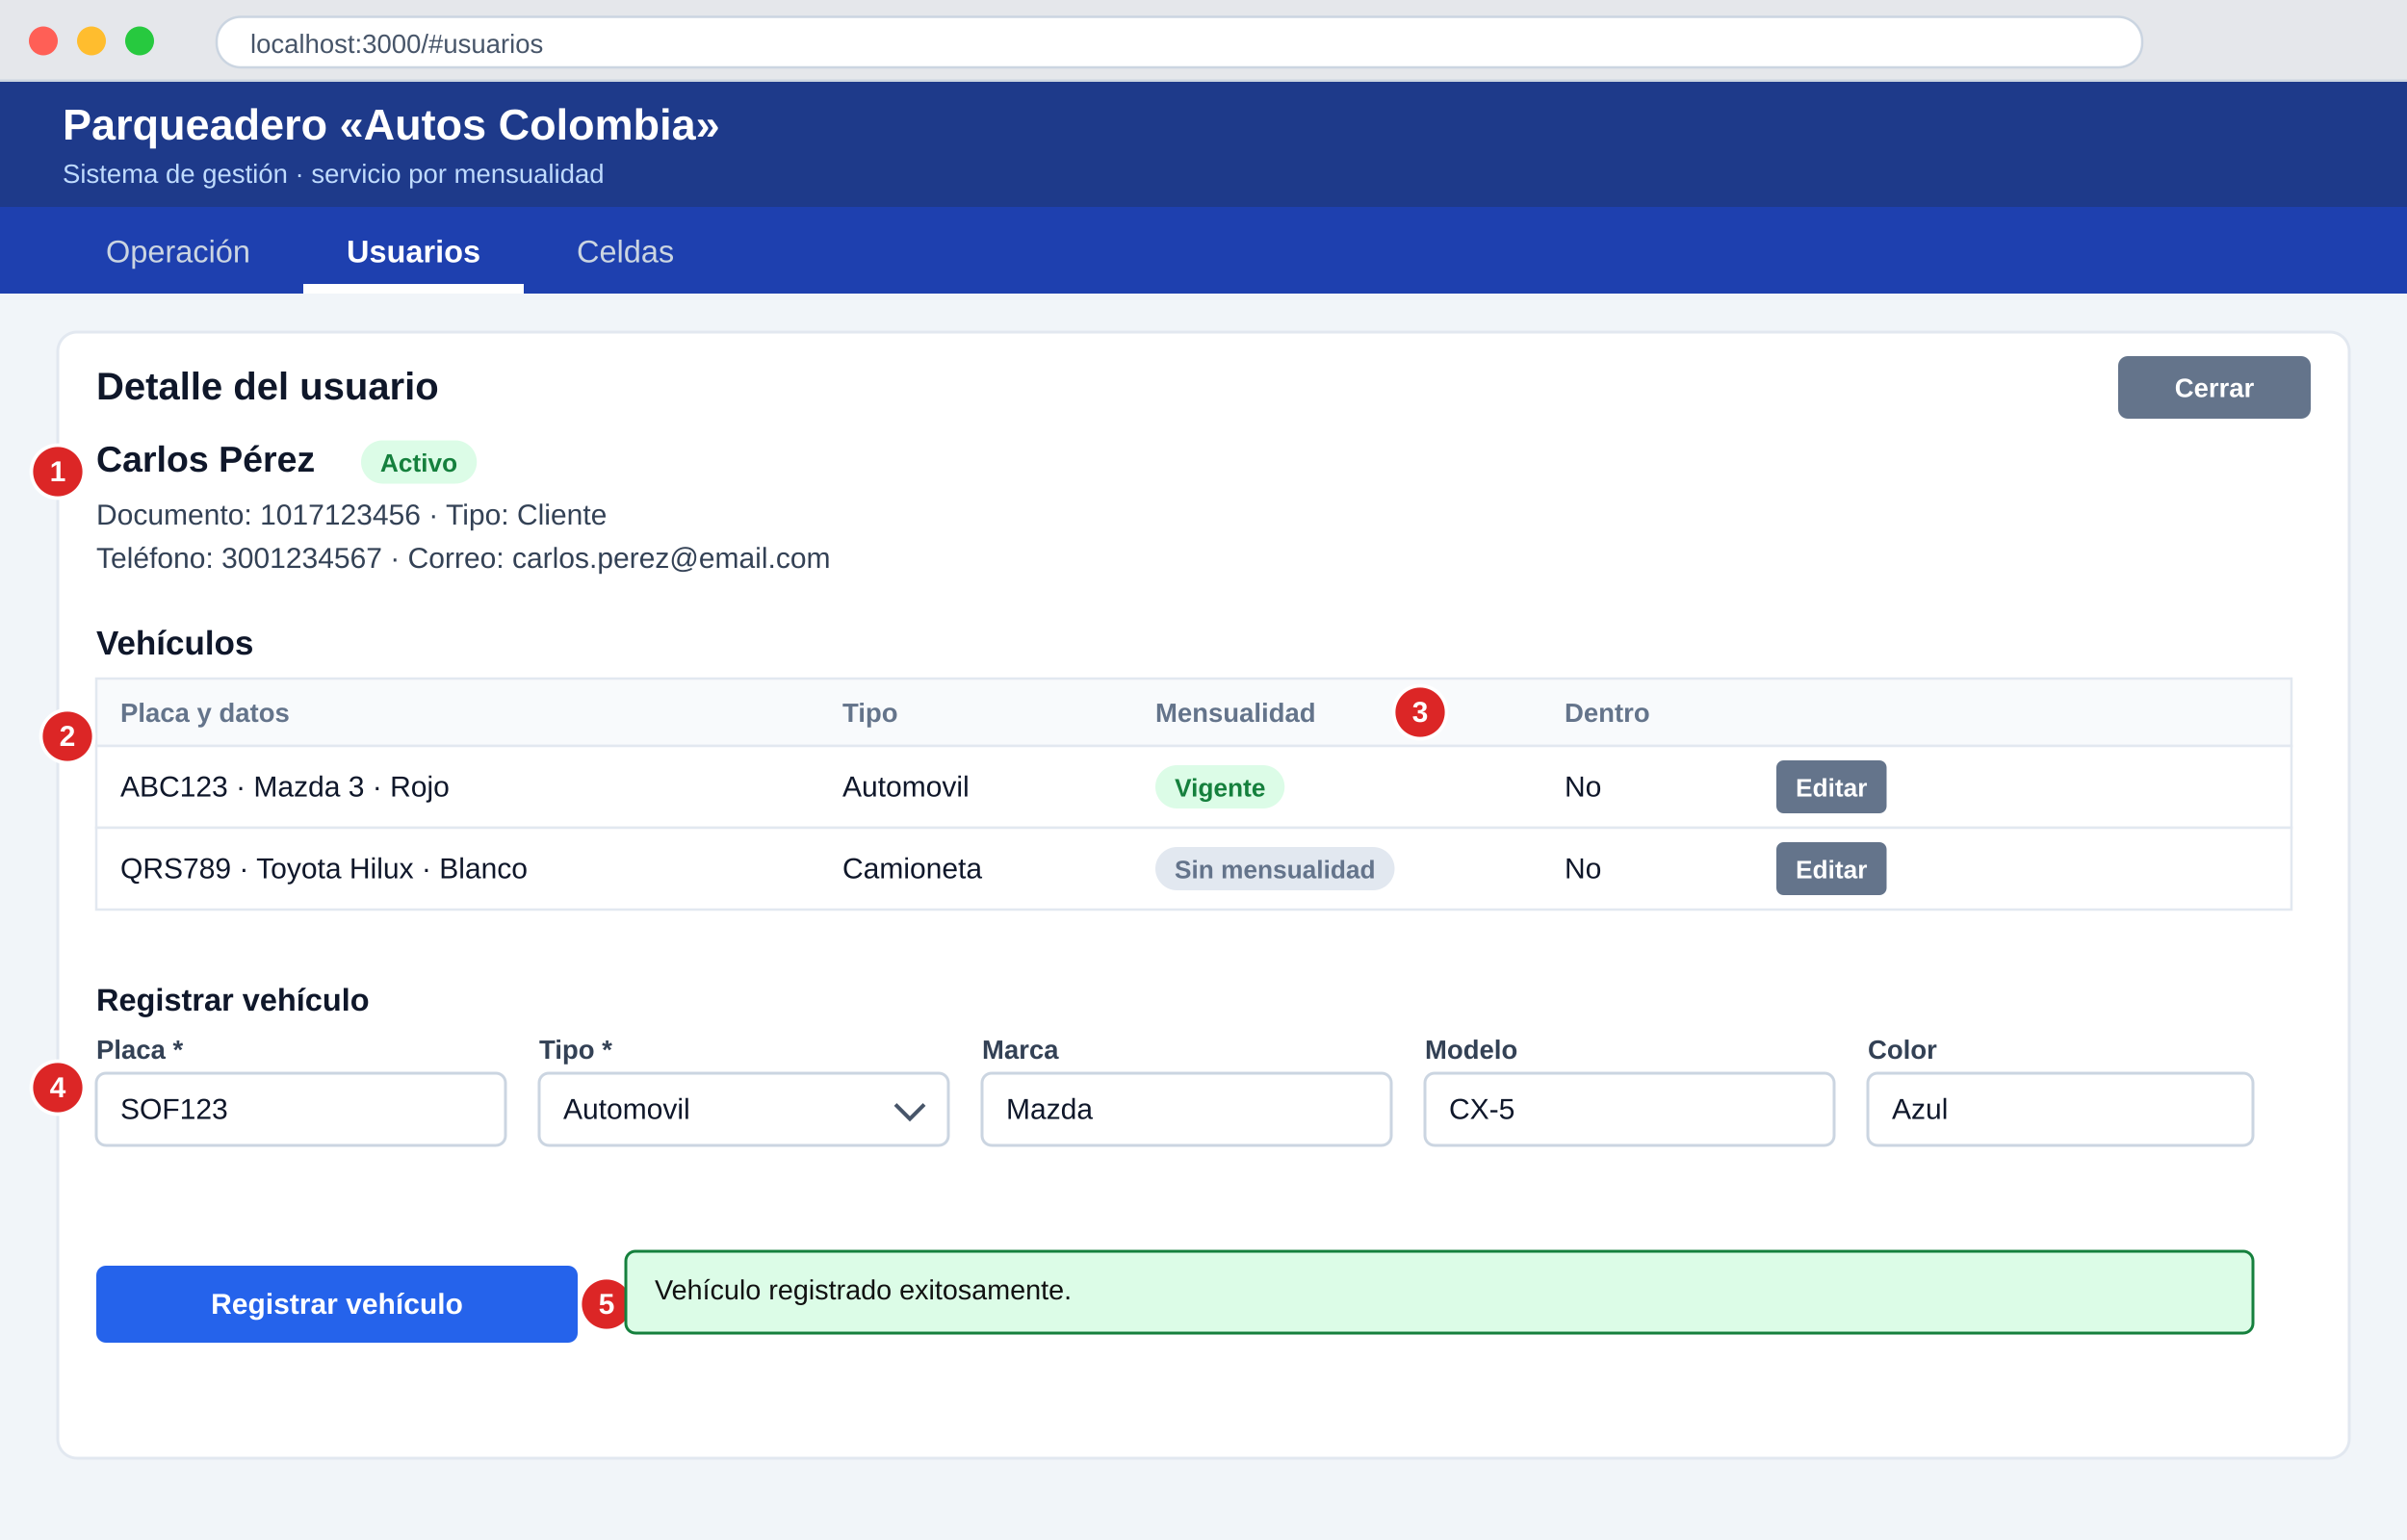
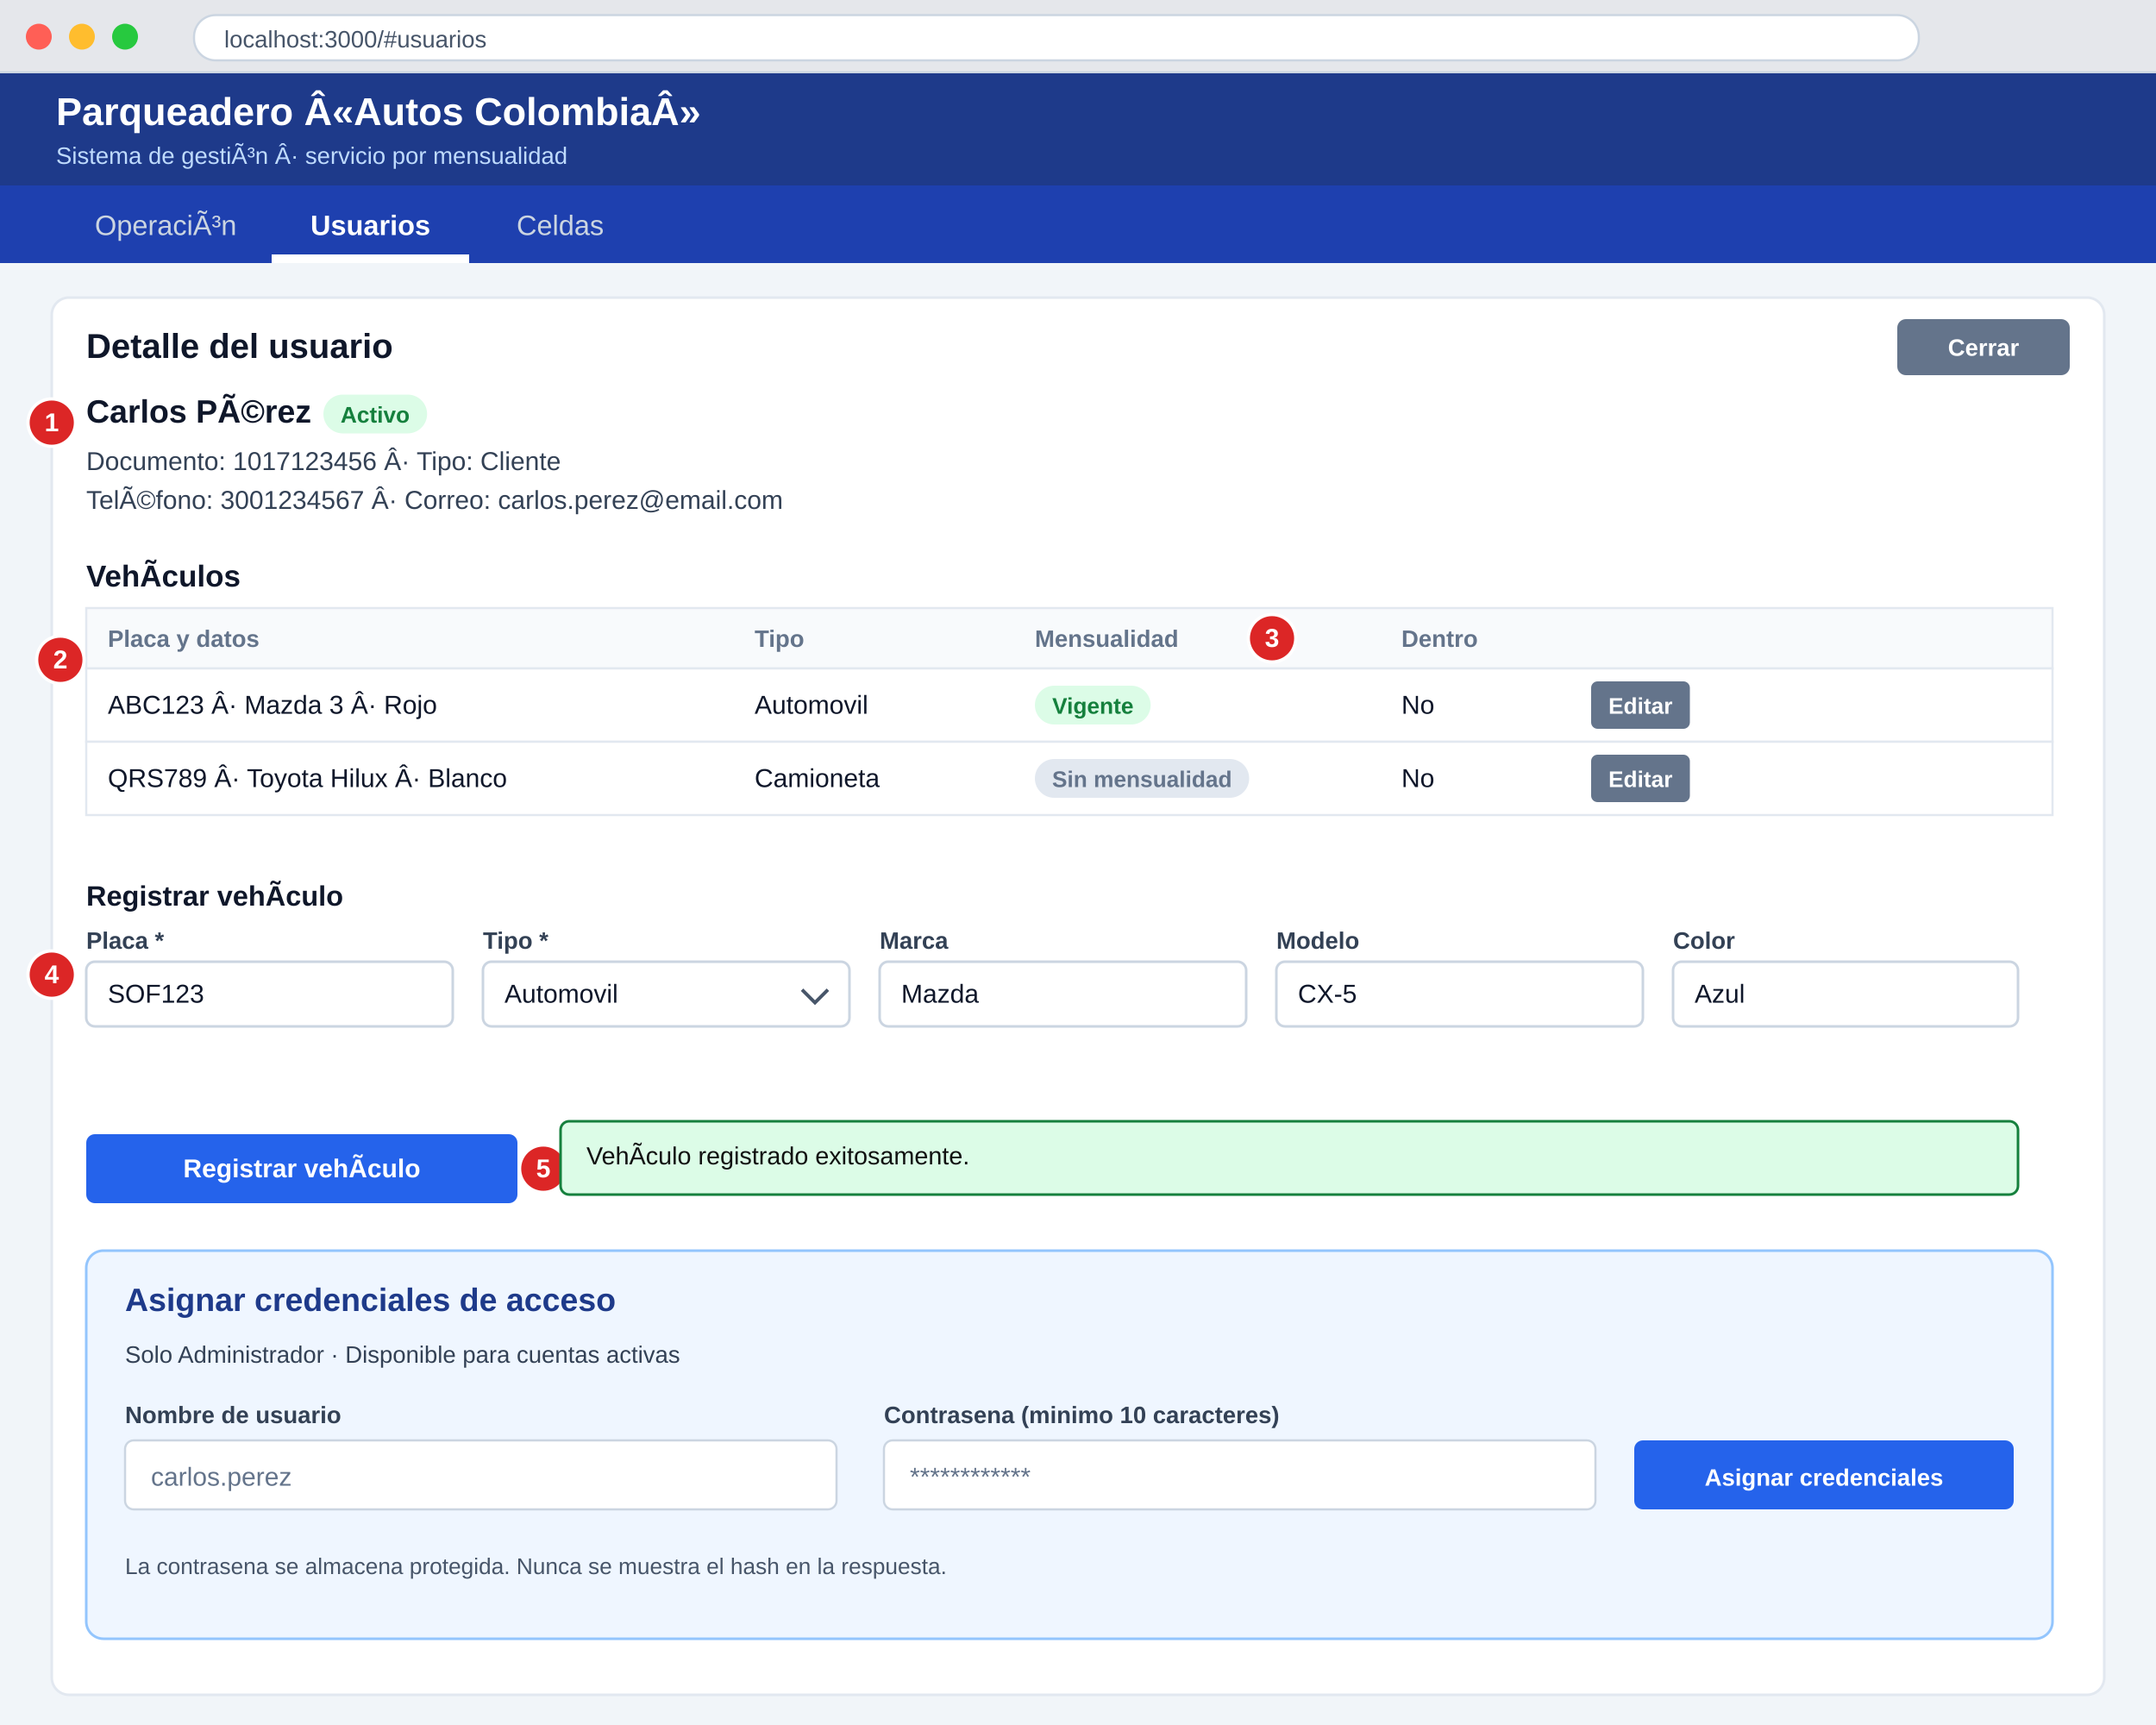
- <svg xmlns="http://www.w3.org/2000/svg" width="1000" height="640" viewBox="0 0 1000 640">
-   <rect x="0.0" y="0.0" width="1000.0" height="640.0" rx="0" fill="#ffffff" stroke="none" stroke-width="1" />
-   <rect x="0.0" y="0.0" width="1000.0" height="640.0" rx="0" fill="#f1f5f9" stroke="none" stroke-width="1" />
+ <svg xmlns="http://www.w3.org/2000/svg" width="1000" height="800" viewBox="0 0 1000 800">
+   <rect x="0.0" y="0.0" width="1000.0" height="800.0" rx="0" fill="#ffffff" stroke="none" stroke-width="1" />
+   <rect x="0.0" y="0.0" width="1000.0" height="800.0" rx="0" fill="#f1f5f9" stroke="none" stroke-width="1" />
  <rect x="0.0" y="0.0" width="1000.0" height="34.0" rx="0" fill="#e5e7eb" stroke="none" stroke-width="1" />
  <rect x="0.0" y="33.0" width="1000.0" height="1.0" rx="0" fill="#cbd5e1" stroke="none" stroke-width="1" />
  <circle cx="18.0" cy="17.0" r="6" fill="#ff5f56" stroke="none" stroke-width="0" />
  <circle cx="38.0" cy="17.0" r="6" fill="#ffbd2e" stroke="none" stroke-width="0" />
  <circle cx="58.0" cy="17.0" r="6" fill="#27c93f" stroke="none" stroke-width="0" />
  <rect x="90.0" y="7.0" width="800.0" height="21.0" rx="10" fill="#ffffff" stroke="#cbd5e1" stroke-width="1" />
  <text x="104.0" y="22.0" font-family="Liberation Sans, Arial, sans-serif" font-size="11" fill="#475569" text-anchor="start">localhost:3000/#usuarios</text>
  <rect x="0.0" y="34.0" width="1000.0" height="52.0" rx="0" fill="#1e3a8a" stroke="none" stroke-width="1" />
-   <text x="26.0" y="58.0" font-family="Liberation Sans, Arial, sans-serif" font-size="18" fill="#ffffff" text-anchor="start" font-weight="bold">Parqueadero «Autos Colombia»</text>
-   <text x="26.0" y="76.0" font-family="Liberation Sans, Arial, sans-serif" font-size="11" fill="#bfdbfe" text-anchor="start">Sistema de gestión · servicio por mensualidad</text>
+   <text x="26.0" y="58.0" font-family="Liberation Sans, Arial, sans-serif" font-size="18" fill="#ffffff" text-anchor="start" font-weight="bold">Parqueadero Â«Autos ColombiaÂ»</text>
+   <text x="26.0" y="76.0" font-family="Liberation Sans, Arial, sans-serif" font-size="11" fill="#bfdbfe" text-anchor="start">Sistema de gestiÃ³n Â· servicio por mensualidad</text>
  <rect x="0.0" y="86.0" width="1000.0" height="36.0" rx="0" fill="#1e40af" stroke="none" stroke-width="1" />
-   <text x="44.0" y="109.0" font-family="Liberation Sans, Arial, sans-serif" font-size="13" fill="#cbd5e1" text-anchor="start">Operación</text>
+   <text x="44.0" y="109.0" font-family="Liberation Sans, Arial, sans-serif" font-size="13" fill="#cbd5e1" text-anchor="start">OperaciÃ³n</text>
  <text x="144.0" y="109.0" font-family="Liberation Sans, Arial, sans-serif" font-size="13" fill="#ffffff" text-anchor="start" font-weight="bold">Usuarios</text>
  <rect x="126.0" y="118.0" width="91.6" height="4.0" rx="0" fill="#ffffff" stroke="none" stroke-width="1" />
  <text x="239.6" y="109.0" font-family="Liberation Sans, Arial, sans-serif" font-size="13" fill="#cbd5e1" text-anchor="start">Celdas</text>
-   <rect x="24.0" y="138.0" width="952.0" height="468.0" rx="8" fill="#ffffff" stroke="#e2e8f0" stroke-width="1.2" />
+   <rect x="24.0" y="138.0" width="952.0" height="648.0" rx="8" fill="#ffffff" stroke="#e2e8f0" stroke-width="1.2" />
  <text x="40.0" y="166.0" font-family="Liberation Sans, Arial, sans-serif" font-size="16" fill="#0f172a" text-anchor="start" font-weight="bold">Detalle del usuario</text>
  <rect x="880.0" y="148.0" width="80.0" height="26.0" rx="4" fill="#64748b" stroke="none" stroke-width="0" />
  <text x="920.0" y="165.0" font-family="Liberation Sans, Arial, sans-serif" font-size="11" fill="#ffffff" text-anchor="middle" font-weight="bold">Cerrar</text>
-   <text x="40.0" y="196.0" font-family="Liberation Sans, Arial, sans-serif" font-size="15" fill="#0f172a" text-anchor="start" font-weight="bold">Carlos Pérez</text>
+   <text x="40.0" y="196.0" font-family="Liberation Sans, Arial, sans-serif" font-size="15" fill="#0f172a" text-anchor="start" font-weight="bold">Carlos PÃ©rez</text>
  <rect x="150.0" y="183.0" width="48.1" height="18.0" rx="9" fill="#dcfce7" stroke="none" stroke-width="0" />
  <text x="174.0" y="196.0" font-family="Liberation Sans, Arial, sans-serif" font-size="10.5" fill="#15803d" text-anchor="middle" font-weight="bold">Activo</text>
-   <text x="40.0" y="218.0" font-family="Liberation Sans, Arial, sans-serif" font-size="12" fill="#334155" text-anchor="start">Documento: 1017123456  ·  Tipo: Cliente</text>
-   <text x="40.0" y="236.0" font-family="Liberation Sans, Arial, sans-serif" font-size="12" fill="#334155" text-anchor="start">Teléfono: 3001234567  ·  Correo: carlos.perez@email.com</text>
+   <text x="40.0" y="218.0" font-family="Liberation Sans, Arial, sans-serif" font-size="12" fill="#334155" text-anchor="start">Documento: 1017123456  Â·  Tipo: Cliente</text>
+   <text x="40.0" y="236.0" font-family="Liberation Sans, Arial, sans-serif" font-size="12" fill="#334155" text-anchor="start">TelÃ©fono: 3001234567  Â·  Correo: carlos.perez@email.com</text>
  <circle cx="24.0" cy="196.0" r="11" fill="#dc2626" stroke="#ffffff" stroke-width="1.5" />
  <text x="24.0" y="200.0" font-family="Liberation Sans, Arial, sans-serif" font-size="12" fill="#ffffff" text-anchor="middle" font-weight="bold">1</text>
-   <text x="40.0" y="272.0" font-family="Liberation Sans, Arial, sans-serif" font-size="14" fill="#0f172a" text-anchor="start" font-weight="bold">Vehículos</text>
+   <text x="40.0" y="272.0" font-family="Liberation Sans, Arial, sans-serif" font-size="14" fill="#0f172a" text-anchor="start" font-weight="bold">VehÃ­culos</text>
  <rect x="40.0" y="282.0" width="912.0" height="28.0" rx="0" fill="#f8fafc" stroke="#e2e8f0" stroke-width="1" />
  <text x="50.0" y="300.0" font-family="Liberation Sans, Arial, sans-serif" font-size="11" fill="#64748b" text-anchor="start" font-weight="bold">Placa y datos</text>
  <text x="350.0" y="300.0" font-family="Liberation Sans, Arial, sans-serif" font-size="11" fill="#64748b" text-anchor="start" font-weight="bold">Tipo</text>
  <text x="480.0" y="300.0" font-family="Liberation Sans, Arial, sans-serif" font-size="11" fill="#64748b" text-anchor="start" font-weight="bold">Mensualidad</text>
  <text x="650.0" y="300.0" font-family="Liberation Sans, Arial, sans-serif" font-size="11" fill="#64748b" text-anchor="start" font-weight="bold">Dentro</text>
  <text x="740.0" y="300.0" font-family="Liberation Sans, Arial, sans-serif" font-size="11" fill="#64748b" text-anchor="start" font-weight="bold" />
  <rect x="40.0" y="310.0" width="912.0" height="34.0" rx="0" fill="#ffffff" stroke="#e2e8f0" stroke-width="1" />
-   <text x="50.0" y="331.0" font-family="Liberation Sans, Arial, sans-serif" font-size="12" fill="#0f172a" text-anchor="start">ABC123 · Mazda 3 · Rojo</text>
+   <text x="50.0" y="331.0" font-family="Liberation Sans, Arial, sans-serif" font-size="12" fill="#0f172a" text-anchor="start">ABC123 Â· Mazda 3 Â· Rojo</text>
  <text x="350.0" y="331.0" font-family="Liberation Sans, Arial, sans-serif" font-size="12" fill="#0f172a" text-anchor="start">Automovil</text>
  <rect x="480.0" y="318.0" width="53.7" height="18.0" rx="9" fill="#dcfce7" stroke="none" stroke-width="0" />
  <text x="506.9" y="331.0" font-family="Liberation Sans, Arial, sans-serif" font-size="10.5" fill="#15803d" text-anchor="middle" font-weight="bold">Vigente</text>
  <text x="650.0" y="331.0" font-family="Liberation Sans, Arial, sans-serif" font-size="12" fill="#0f172a" text-anchor="start">No</text>
  <rect x="738.0" y="316.0" width="45.8" height="22.0" rx="3" fill="#64748b" stroke="none" stroke-width="0" />
  <text x="760.9" y="331.0" font-family="Liberation Sans, Arial, sans-serif" font-size="10.5" fill="#ffffff" text-anchor="middle" font-weight="bold">Editar</text>
  <rect x="40.0" y="344.0" width="912.0" height="34.0" rx="0" fill="#ffffff" stroke="#e2e8f0" stroke-width="1" />
-   <text x="50.0" y="365.0" font-family="Liberation Sans, Arial, sans-serif" font-size="12" fill="#0f172a" text-anchor="start">QRS789 · Toyota Hilux · Blanco</text>
+   <text x="50.0" y="365.0" font-family="Liberation Sans, Arial, sans-serif" font-size="12" fill="#0f172a" text-anchor="start">QRS789 Â· Toyota Hilux Â· Blanco</text>
  <text x="350.0" y="365.0" font-family="Liberation Sans, Arial, sans-serif" font-size="12" fill="#0f172a" text-anchor="start">Camioneta</text>
  <rect x="480.0" y="352.0" width="99.4" height="18.0" rx="9" fill="#e2e8f0" stroke="none" stroke-width="0" />
  <text x="529.7" y="365.0" font-family="Liberation Sans, Arial, sans-serif" font-size="10.5" fill="#64748b" text-anchor="middle" font-weight="bold">Sin mensualidad</text>
  <text x="650.0" y="365.0" font-family="Liberation Sans, Arial, sans-serif" font-size="12" fill="#0f172a" text-anchor="start">No</text>
  <rect x="738.0" y="350.0" width="45.8" height="22.0" rx="3" fill="#64748b" stroke="none" stroke-width="0" />
  <text x="760.9" y="365.0" font-family="Liberation Sans, Arial, sans-serif" font-size="10.5" fill="#ffffff" text-anchor="middle" font-weight="bold">Editar</text>
  <circle cx="28.0" cy="306.0" r="11" fill="#dc2626" stroke="#ffffff" stroke-width="1.5" />
  <text x="28.0" y="310.0" font-family="Liberation Sans, Arial, sans-serif" font-size="12" fill="#ffffff" text-anchor="middle" font-weight="bold">2</text>
  <circle cx="590.0" cy="296.0" r="11" fill="#dc2626" stroke="#ffffff" stroke-width="1.5" />
  <text x="590.0" y="300.0" font-family="Liberation Sans, Arial, sans-serif" font-size="12" fill="#ffffff" text-anchor="middle" font-weight="bold">3</text>
-   <text x="40.0" y="420.0" font-family="Liberation Sans, Arial, sans-serif" font-size="13" fill="#0f172a" text-anchor="start" font-weight="bold">Registrar vehículo</text>
+   <text x="40.0" y="420.0" font-family="Liberation Sans, Arial, sans-serif" font-size="13" fill="#0f172a" text-anchor="start" font-weight="bold">Registrar vehÃ­culo</text>
  <text x="40.0" y="440.0" font-family="Liberation Sans, Arial, sans-serif" font-size="11" fill="#334155" text-anchor="start" font-weight="bold">Placa *</text>
  <rect x="40.0" y="446.0" width="170.0" height="30.0" rx="4" fill="#ffffff" stroke="#cbd5e1" stroke-width="1.2" />
  <text x="50.0" y="465.0" font-family="Liberation Sans, Arial, sans-serif" font-size="12" fill="#0f172a" text-anchor="start">SOF123</text>
  <text x="224.0" y="440.0" font-family="Liberation Sans, Arial, sans-serif" font-size="11" fill="#334155" text-anchor="start" font-weight="bold">Tipo *</text>
  <rect x="224.0" y="446.0" width="170.0" height="30.0" rx="4" fill="#ffffff" stroke="#cbd5e1" stroke-width="1.2" />
  <text x="234.0" y="465.0" font-family="Liberation Sans, Arial, sans-serif" font-size="12" fill="#0f172a" text-anchor="start">Automovil</text>
  <path d="M372,459.0 l6,6 l6,-6" fill="none" stroke="#475569" stroke-width="1.6" />
  <text x="408.0" y="440.0" font-family="Liberation Sans, Arial, sans-serif" font-size="11" fill="#334155" text-anchor="start" font-weight="bold">Marca</text>
  <rect x="408.0" y="446.0" width="170.0" height="30.0" rx="4" fill="#ffffff" stroke="#cbd5e1" stroke-width="1.2" />
  <text x="418.0" y="465.0" font-family="Liberation Sans, Arial, sans-serif" font-size="12" fill="#0f172a" text-anchor="start">Mazda</text>
  <text x="592.0" y="440.0" font-family="Liberation Sans, Arial, sans-serif" font-size="11" fill="#334155" text-anchor="start" font-weight="bold">Modelo</text>
  <rect x="592.0" y="446.0" width="170.0" height="30.0" rx="4" fill="#ffffff" stroke="#cbd5e1" stroke-width="1.2" />
  <text x="602.0" y="465.0" font-family="Liberation Sans, Arial, sans-serif" font-size="12" fill="#0f172a" text-anchor="start">CX-5</text>
  <text x="776.0" y="440.0" font-family="Liberation Sans, Arial, sans-serif" font-size="11" fill="#334155" text-anchor="start" font-weight="bold">Color</text>
  <rect x="776.0" y="446.0" width="160.0" height="30.0" rx="4" fill="#ffffff" stroke="#cbd5e1" stroke-width="1.2" />
  <text x="786.0" y="465.0" font-family="Liberation Sans, Arial, sans-serif" font-size="12" fill="#0f172a" text-anchor="start">Azul</text>
  <rect x="40.0" y="526.0" width="200.0" height="32.0" rx="4" fill="#2563eb" stroke="none" stroke-width="0" />
-   <text x="140.0" y="546.0" font-family="Liberation Sans, Arial, sans-serif" font-size="12" fill="#ffffff" text-anchor="middle" font-weight="bold">Registrar vehículo</text>
+   <text x="140.0" y="546.0" font-family="Liberation Sans, Arial, sans-serif" font-size="12" fill="#ffffff" text-anchor="middle" font-weight="bold">Registrar vehÃ­culo</text>
  <circle cx="24.0" cy="452.0" r="11" fill="#dc2626" stroke="#ffffff" stroke-width="1.5" />
  <text x="24.0" y="456.0" font-family="Liberation Sans, Arial, sans-serif" font-size="12" fill="#ffffff" text-anchor="middle" font-weight="bold">4</text>
  <circle cx="252.0" cy="542.0" r="11" fill="#dc2626" stroke="#ffffff" stroke-width="1.5" />
  <text x="252.0" y="546.0" font-family="Liberation Sans, Arial, sans-serif" font-size="12" fill="#ffffff" text-anchor="middle" font-weight="bold">5</text>
  <rect x="260.0" y="520.0" width="676.0" height="34.0" rx="4" fill="#dcfce7" stroke="#15803d" stroke-width="1.2" />
-   <text x="272.0" y="540.0" font-family="Liberation Sans, Arial, sans-serif" font-size="11.5" fill="#111" text-anchor="start">Vehículo registrado exitosamente.</text>
+   <text x="272.0" y="540.0" font-family="Liberation Sans, Arial, sans-serif" font-size="11.5" fill="#111" text-anchor="start">VehÃ­culo registrado exitosamente.</text>
+   <rect x="40" y="580" width="912" height="180" rx="8" fill="#eff6ff" stroke="#93c5fd" stroke-width="1.2" />
+   <text x="58" y="608" font-family="Arial" font-size="15" fill="#1e3a8a" font-weight="bold">Asignar credenciales de acceso</text>
+   <text x="58" y="632" font-family="Arial" font-size="11" fill="#334155">Solo Administrador · Disponible para cuentas activas</text>
+   <text x="58" y="660" font-family="Arial" font-size="11" fill="#334155" font-weight="bold">Nombre de usuario</text>
+   <rect x="58" y="668" width="330" height="32" rx="4" fill="#ffffff" stroke="#cbd5e1" />
+   <text x="70" y="689" font-family="Arial" font-size="12" fill="#64748b">carlos.perez</text>
+   <text x="410" y="660" font-family="Arial" font-size="11" fill="#334155" font-weight="bold">Contrasena (minimo 10 caracteres)</text>
+   <rect x="410" y="668" width="330" height="32" rx="4" fill="#ffffff" stroke="#cbd5e1" />
+   <text x="422" y="689" font-family="Arial" font-size="12" fill="#64748b">************</text>
+   <rect x="758" y="668" width="176" height="32" rx="4" fill="#2563eb" />
+   <text x="846" y="689" font-family="Arial" font-size="11" fill="#ffffff" text-anchor="middle" font-weight="bold">Asignar credenciales</text>
+   <text x="58" y="730" font-family="Arial" font-size="10.5" fill="#475569">La contrasena se almacena protegida. Nunca se muestra el hash en la respuesta.</text>
</svg>
